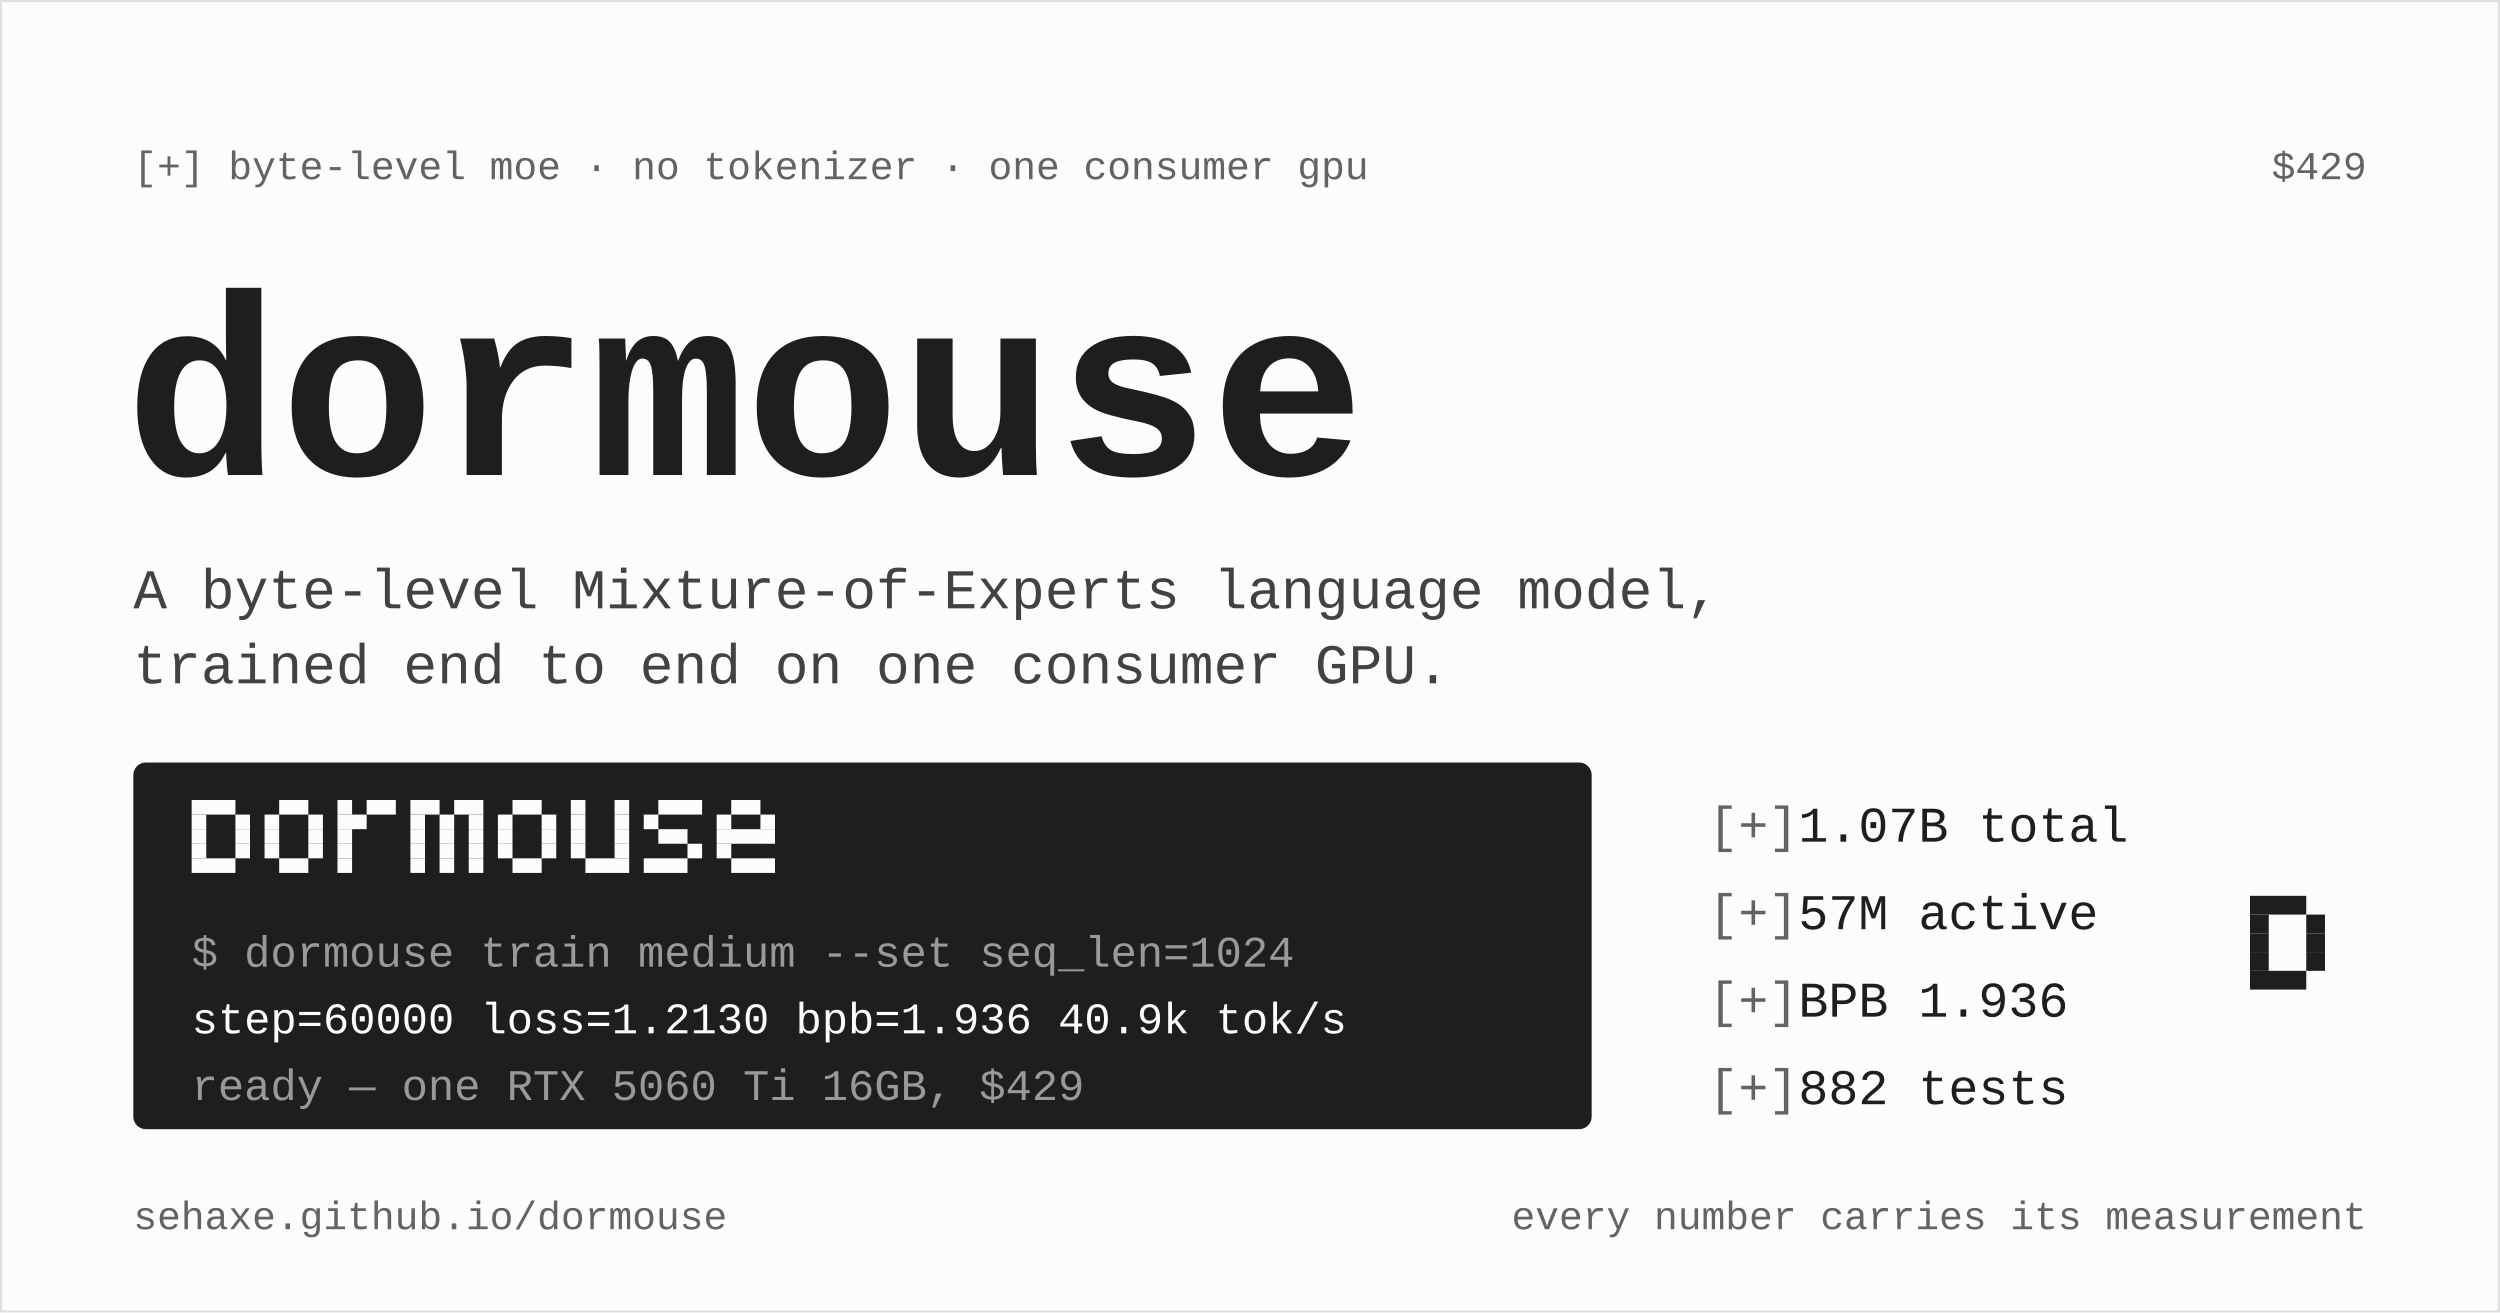
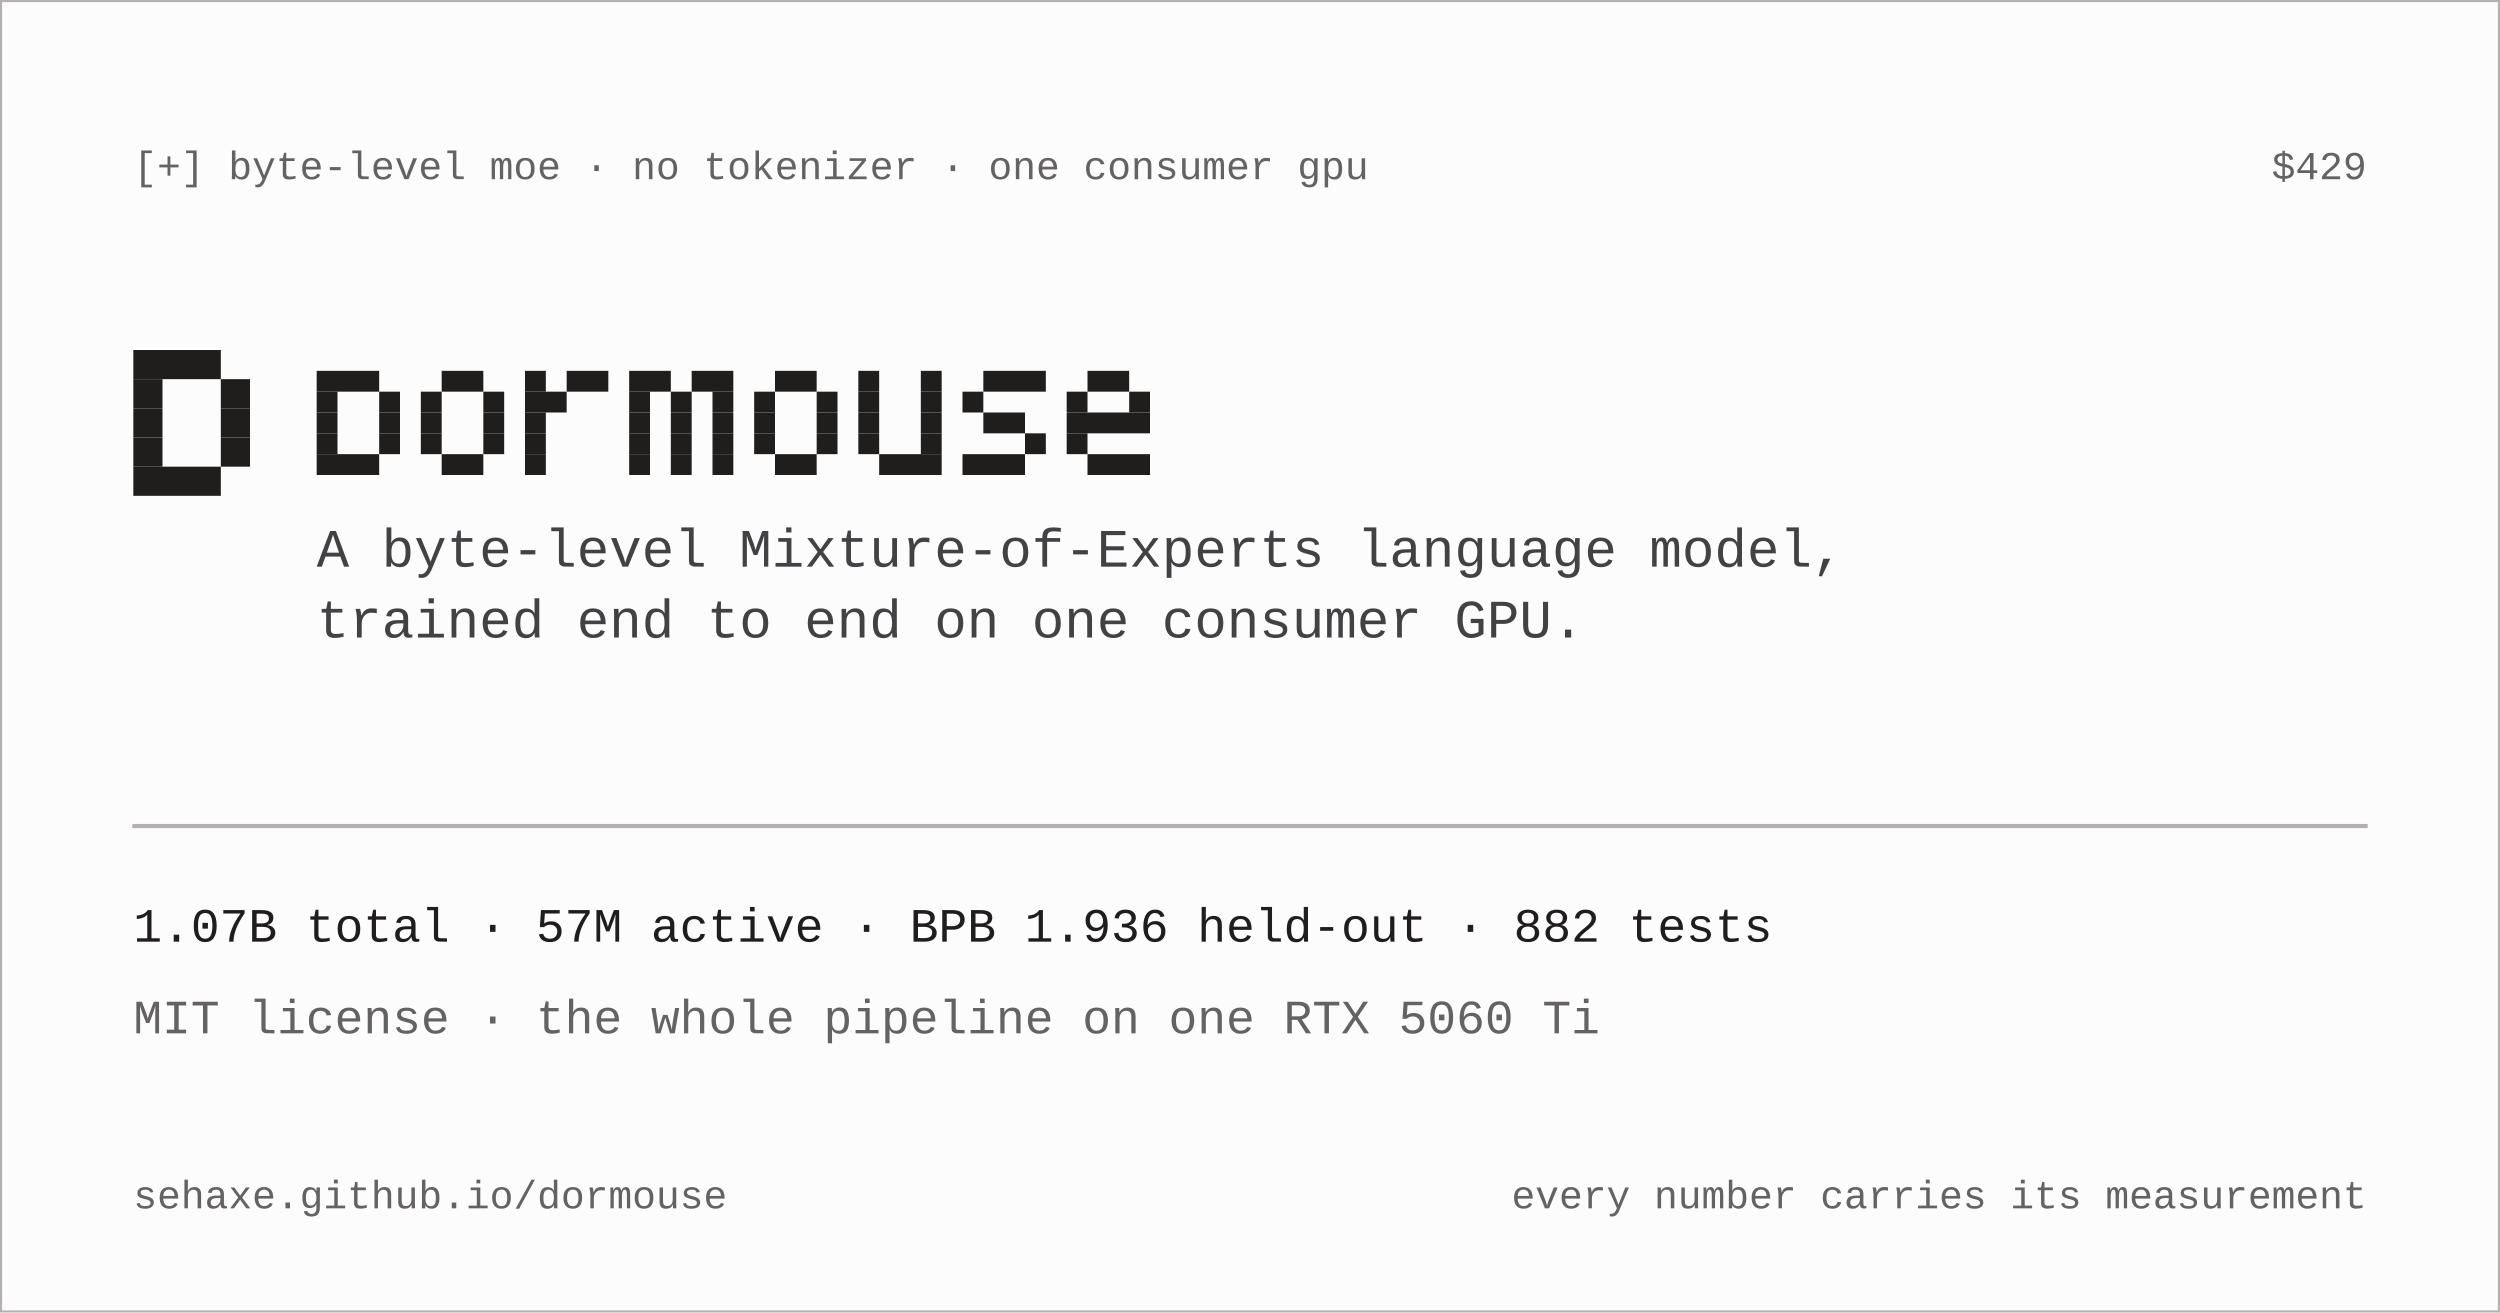
<svg xmlns="http://www.w3.org/2000/svg" viewBox="0 0 1200 630" width="1200" height="630" role="img" aria-label="dormouse — a byte-level Mixture-of-Experts language model trained on one consumer GPU">
  <defs>
    <style>
      .mono { font-family: ui-monospace, 'SF Mono', SFMono-Regular, Menlo, Consolas, 'Liberation Mono', monospace; }
      .ink { fill: #201d1d; }
      .body { fill: #424245; }
      .mute { fill: #646262; }
-       .on-dark { fill: #fdfcfc; }
-       .on-dark-mute { fill: #9a9898; }
-       .hair { stroke: rgba(15, 0, 0, 0.12); stroke-width: 1; fill: none; }
+       .hair { stroke: rgba(15, 0, 0, 0.3); stroke-width: 1; fill: none; }
    </style>
  </defs>
  <rect x="0" y="0" width="1200" height="630" fill="#fdfcfc" />
  <rect x="0.5" y="0.5" width="1199" height="629" class="hair" />
  <g class="mono">
    <text x="64" y="86" font-size="19" class="mute">[+] byte-level moe · no tokenizer · one consumer gpu</text>
    <text x="1136" y="86" font-size="19" class="mute" text-anchor="end">$429</text>
-     <text x="60" y="228" font-size="124" font-weight="700" class="ink">dormouse</text>
-     <text x="64" y="292" font-size="27" class="body">A byte-level Mixture-of-Experts language model,</text>
-     <text x="64" y="328" font-size="27" class="body">trained end to end on one consumer GPU.</text>
-     <rect x="64" y="366" width="700" height="176" rx="6" fill="#201d1d" />
-     <g fill="#fdfcfc" transform="translate(92 384)">
-       <rect x="0" y="0" width="21" height="7" />
-       <rect x="0" y="7" width="7" height="7" />
-       <rect x="21" y="7" width="7" height="7" />
-       <rect x="0" y="14" width="7" height="7" />
-       <rect x="21" y="14" width="7" height="7" />
-       <rect x="0" y="21" width="7" height="7" />
-       <rect x="21" y="21" width="7" height="7" />
-       <rect x="0" y="28" width="21" height="7" />
-       <rect x="42" y="0" width="14" height="7" />
-       <rect x="35" y="7" width="7" height="7" />
-       <rect x="56" y="7" width="7" height="7" />
-       <rect x="35" y="14" width="7" height="7" />
-       <rect x="56" y="14" width="7" height="7" />
-       <rect x="35" y="21" width="7" height="7" />
-       <rect x="56" y="21" width="7" height="7" />
-       <rect x="42" y="28" width="14" height="7" />
-       <rect x="70" y="0" width="7" height="7" />
-       <rect x="84" y="0" width="14" height="7" />
-       <rect x="70" y="7" width="14" height="7" />
-       <rect x="70" y="14" width="7" height="7" />
-       <rect x="70" y="21" width="7" height="7" />
-       <rect x="70" y="28" width="7" height="7" />
-       <rect x="105" y="0" width="14" height="7" />
-       <rect x="126" y="0" width="14" height="7" />
-       <rect x="105" y="7" width="7" height="7" />
-       <rect x="119" y="7" width="7" height="7" />
-       <rect x="133" y="7" width="7" height="7" />
-       <rect x="105" y="14" width="7" height="7" />
-       <rect x="119" y="14" width="7" height="7" />
-       <rect x="133" y="14" width="7" height="7" />
-       <rect x="105" y="21" width="7" height="7" />
-       <rect x="119" y="21" width="7" height="7" />
-       <rect x="133" y="21" width="7" height="7" />
-       <rect x="105" y="28" width="7" height="7" />
-       <rect x="119" y="28" width="7" height="7" />
-       <rect x="133" y="28" width="7" height="7" />
-       <rect x="154" y="0" width="14" height="7" />
-       <rect x="147" y="7" width="7" height="7" />
-       <rect x="168" y="7" width="7" height="7" />
-       <rect x="147" y="14" width="7" height="7" />
-       <rect x="168" y="14" width="7" height="7" />
-       <rect x="147" y="21" width="7" height="7" />
-       <rect x="168" y="21" width="7" height="7" />
-       <rect x="154" y="28" width="14" height="7" />
-       <rect x="182" y="0" width="7" height="7" />
-       <rect x="203" y="0" width="7" height="7" />
-       <rect x="182" y="7" width="7" height="7" />
-       <rect x="203" y="7" width="7" height="7" />
-       <rect x="182" y="14" width="7" height="7" />
-       <rect x="203" y="14" width="7" height="7" />
-       <rect x="182" y="21" width="7" height="7" />
-       <rect x="203" y="21" width="7" height="7" />
-       <rect x="189" y="28" width="21" height="7" />
-       <rect x="224" y="0" width="21" height="7" />
-       <rect x="217" y="7" width="7" height="7" />
-       <rect x="224" y="14" width="14" height="7" />
-       <rect x="238" y="21" width="7" height="7" />
-       <rect x="217" y="28" width="21" height="7" />
-       <rect x="259" y="0" width="14" height="7" />
-       <rect x="252" y="7" width="7" height="7" />
-       <rect x="273" y="7" width="7" height="7" />
-       <rect x="252" y="14" width="28" height="7" />
-       <rect x="252" y="21" width="7" height="7" />
-       <rect x="259" y="28" width="21" height="7" />
+     <g fill="#201d1d" transform="translate(64 168)">
+       <rect x="0" y="0" width="42" height="14" />
+       <rect x="0" y="14" width="14" height="14" />
+       <rect x="42" y="14" width="14" height="14" />
+       <rect x="0" y="28" width="14" height="14" />
+       <rect x="42" y="28" width="14" height="14" />
+       <rect x="0" y="42" width="14" height="14" />
+       <rect x="42" y="42" width="14" height="14" />
+       <rect x="0" y="56" width="42" height="14" />
    </g>
-     <text x="92" y="464" font-size="21" class="on-dark-mute">$ dormouse train medium --set seq_len=1024</text>
-     <text x="92" y="496" font-size="21" class="on-dark">step=60000  loss=1.2130  bpb=1.936  40.9k tok/s</text>
-     <text x="92" y="528" font-size="21" class="on-dark-mute">ready — one RTX 5060 Ti 16GB, $429</text>
-     <g font-size="24">
-       <text x="820" y="404" class="ink">
-         <tspan class="mute">[+] </tspan>1.07B total</text>
-       <text x="820" y="446" class="ink">
-         <tspan class="mute">[+] </tspan>57M active</text>
-       <text x="820" y="488" class="ink">
-         <tspan class="mute">[+] </tspan>BPB 1.936</text>
-       <text x="820" y="530" class="ink">
-         <tspan class="mute">[+] </tspan>882 tests</text>
+     <g fill="#201d1d" transform="translate(152 178)">
+       <rect x="0" y="0" width="30" height="10" />
+       <rect x="0" y="10" width="10" height="10" />
+       <rect x="30" y="10" width="10" height="10" />
+       <rect x="0" y="20" width="10" height="10" />
+       <rect x="30" y="20" width="10" height="10" />
+       <rect x="0" y="30" width="10" height="10" />
+       <rect x="30" y="30" width="10" height="10" />
+       <rect x="0" y="40" width="30" height="10" />
+       <rect x="60" y="0" width="20" height="10" />
+       <rect x="50" y="10" width="10" height="10" />
+       <rect x="80" y="10" width="10" height="10" />
+       <rect x="50" y="20" width="10" height="10" />
+       <rect x="80" y="20" width="10" height="10" />
+       <rect x="50" y="30" width="10" height="10" />
+       <rect x="80" y="30" width="10" height="10" />
+       <rect x="60" y="40" width="20" height="10" />
+       <rect x="100" y="0" width="10" height="10" />
+       <rect x="120" y="0" width="20" height="10" />
+       <rect x="100" y="10" width="20" height="10" />
+       <rect x="100" y="20" width="10" height="10" />
+       <rect x="100" y="30" width="10" height="10" />
+       <rect x="100" y="40" width="10" height="10" />
+       <rect x="150" y="0" width="20" height="10" />
+       <rect x="180" y="0" width="20" height="10" />
+       <rect x="150" y="10" width="10" height="10" />
+       <rect x="170" y="10" width="10" height="10" />
+       <rect x="190" y="10" width="10" height="10" />
+       <rect x="150" y="20" width="10" height="10" />
+       <rect x="170" y="20" width="10" height="10" />
+       <rect x="190" y="20" width="10" height="10" />
+       <rect x="150" y="30" width="10" height="10" />
+       <rect x="170" y="30" width="10" height="10" />
+       <rect x="190" y="30" width="10" height="10" />
+       <rect x="150" y="40" width="10" height="10" />
+       <rect x="170" y="40" width="10" height="10" />
+       <rect x="190" y="40" width="10" height="10" />
+       <rect x="220" y="0" width="20" height="10" />
+       <rect x="210" y="10" width="10" height="10" />
+       <rect x="240" y="10" width="10" height="10" />
+       <rect x="210" y="20" width="10" height="10" />
+       <rect x="240" y="20" width="10" height="10" />
+       <rect x="210" y="30" width="10" height="10" />
+       <rect x="240" y="30" width="10" height="10" />
+       <rect x="220" y="40" width="20" height="10" />
+       <rect x="260" y="0" width="10" height="10" />
+       <rect x="290" y="0" width="10" height="10" />
+       <rect x="260" y="10" width="10" height="10" />
+       <rect x="290" y="10" width="10" height="10" />
+       <rect x="260" y="20" width="10" height="10" />
+       <rect x="290" y="20" width="10" height="10" />
+       <rect x="260" y="30" width="10" height="10" />
+       <rect x="290" y="30" width="10" height="10" />
+       <rect x="270" y="40" width="30" height="10" />
+       <rect x="320" y="0" width="30" height="10" />
+       <rect x="310" y="10" width="10" height="10" />
+       <rect x="320" y="20" width="20" height="10" />
+       <rect x="340" y="30" width="10" height="10" />
+       <rect x="310" y="40" width="30" height="10" />
+       <rect x="370" y="0" width="20" height="10" />
+       <rect x="360" y="10" width="10" height="10" />
+       <rect x="390" y="10" width="10" height="10" />
+       <rect x="360" y="20" width="40" height="10" />
+       <rect x="360" y="30" width="10" height="10" />
+       <rect x="370" y="40" width="30" height="10" />
    </g>
-     <g fill="#201d1d" transform="translate(1080 430)">
-       <rect x="0" y="0" width="27" height="9" />
-       <rect x="0" y="9" width="9" height="9" />
-       <rect x="27" y="9" width="9" height="9" />
-       <rect x="0" y="18" width="9" height="9" />
-       <rect x="27" y="18" width="9" height="9" />
-       <rect x="0" y="27" width="9" height="9" />
-       <rect x="27" y="27" width="9" height="9" />
-       <rect x="0" y="36" width="27" height="9" />
-     </g>
-     <text x="64" y="590" font-size="19" class="mute">sehaxe.github.io/dormouse</text>
-     <text x="1136" y="590" font-size="19" class="mute" text-anchor="end">every number carries its measurement</text>
+     <text x="152" y="272" font-size="26" class="body">A byte-level Mixture-of-Experts language model,</text>
+     <text x="152" y="306" font-size="26" class="body">trained end to end on one consumer GPU.</text>
+     <rect x="64" y="396" width="1072" height="1" class="hair" />
+     <text x="64" y="452" font-size="23" class="ink">1.07B total · 57M active · BPB 1.936 held-out · 882 tests</text>
+     <text x="64" y="496" font-size="23" class="mute">MIT license · the whole pipeline on one RTX 5060 Ti</text>
+     <text x="64" y="580" font-size="19" class="mute">sehaxe.github.io/dormouse</text>
+     <text x="1136" y="580" font-size="19" class="mute" text-anchor="end">every number carries its measurement</text>
  </g>
</svg>
